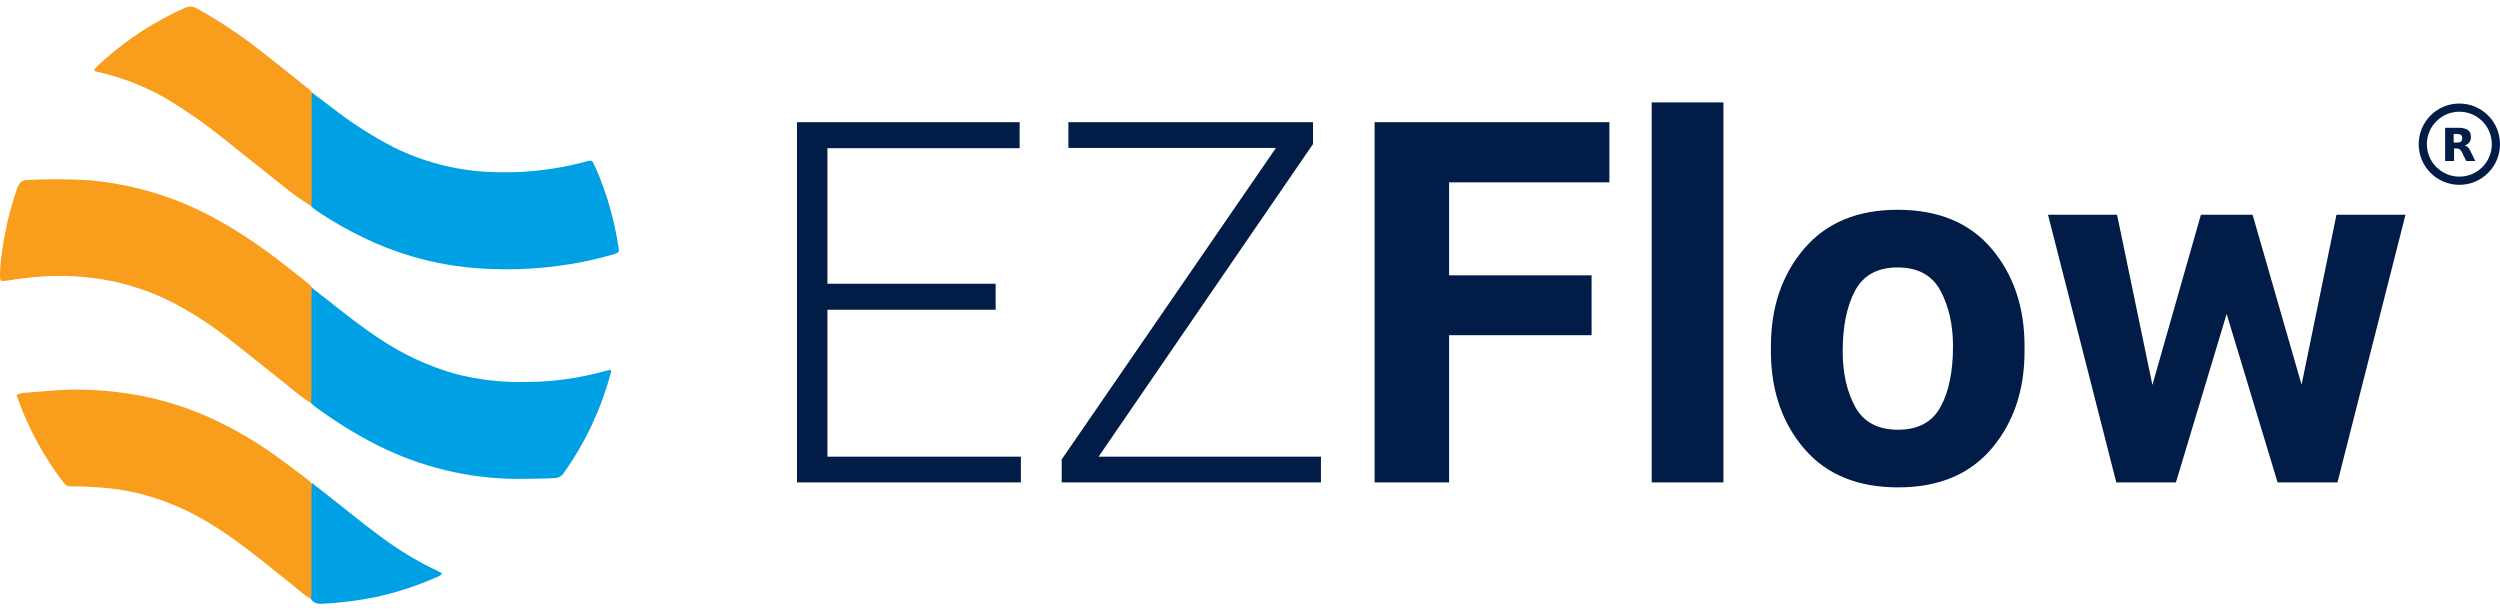
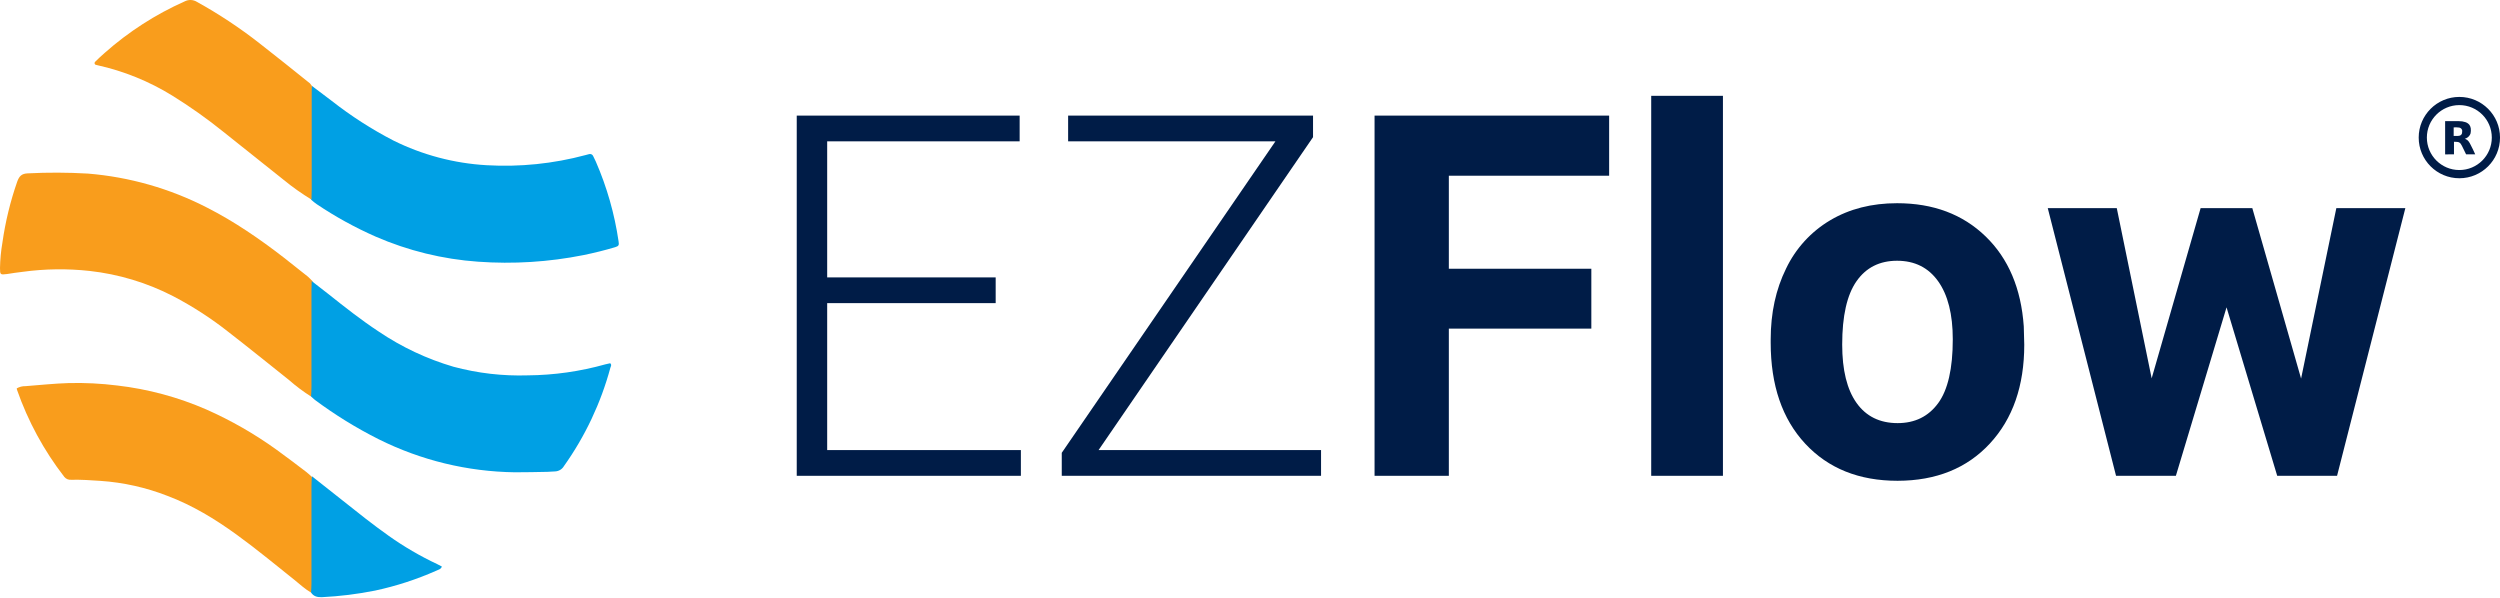
- <svg xmlns="http://www.w3.org/2000/svg" width="1134.906" height="277" viewBox="0 0 1134.906 277">
-   <g id="Group_2426" data-name="Group 2426" transform="translate(-7024 -5369)">
-     <g id="Group_2424" data-name="Group 2424" transform="translate(0 5)">
-       <text id="EZ" transform="translate(7365.03 5583)" fill="#001c47" font-size="230" font-family="Roboto-Light, Roboto" font-weight="300">
-         <tspan x="0" y="0">EZ</tspan>
-       </text>
-       <text id="Flow" transform="translate(7633.43 5583)" fill="#001c47" font-size="230" font-family="Roboto-Bold, Roboto" font-weight="700">
-         <tspan x="0" y="0">Flow</tspan>
-       </text>
+ <svg xmlns="http://www.w3.org/2000/svg" id="Layer_1" data-name="Layer 1" viewBox="0 0 1134.91 271.11">
+   <defs>
+     <style>.cls-1{isolation:isolate;}.cls-2{fill:#001c47;}.cls-3{fill:#f99d1c;}.cls-4{fill:#00a0e4;}</style>
+   </defs>
+   <g id="Group_2426" data-name="Group 2426">
+     <g id="Group_2424" data-name="Group 2424">
+       <g id="EZ" class="cls-1">
+         <g class="cls-1">
+           <path class="cls-2" d="M452,140.61H375.51v66.71h87.93V219H361.69V55.48H462.88V67.16H375.51v61.77H452Z" transform="translate(0 -3)" />
+           <path class="cls-2" d="M498.71,207.32h101V219H482V208.56l97-141.4H484.89V55.48H596.07v9.79Z" transform="translate(0 -3)" />
+         </g>
+       </g>
+       <g id="Flow" class="cls-1">
+         <g class="cls-1">
+           <path class="cls-2" d="M722.41,152.18H657.72V219H624V55.48H730.49V82.77H657.72V125h64.69Z" transform="translate(0 -3)" />
+           <path class="cls-2" d="M782.15,219H749.59V46.5h32.56Z" transform="translate(0 -3)" />
+           <path class="cls-2" d="M803.83,157.12q0-18.08,7-32.23A51,51,0,0,1,830.84,103q13.08-7.76,30.38-7.75,24.59,0,40.15,15.05t17.35,40.88l.22,8.31q0,28-15.61,44.86t-41.89,16.91q-26.28,0-41.94-16.85t-15.67-45.82Zm32.46,2.3q0,17.33,6.51,26.49t18.64,9.17q11.79,0,18.42-9.06t6.63-29q0-17-6.63-26.32t-18.64-9.33q-11.91,0-18.42,9.28T836.29,159.42Z" transform="translate(0 -3)" />
+           <path class="cls-2" d="M1044.61,174.86l16-77.37h31.33l-31,121.51h-27.17l-23-76.48-23,76.48H960.61l-31-121.51h31.33l15.84,77.26L999,97.49h23.47Z" transform="translate(0 -3)" />
+         </g>
+       </g>
    </g>
    <g id="Group_2425" data-name="Group 2425">
-       <path id="Path_850" data-name="Path 850" d="M1118.753,38.29A18.453,18.453,0,1,1,1100.3,56.743,18.453,18.453,0,0,1,1118.753,38.29Zm-14.74,18.453A14.74,14.74,0,1,0,1118.753,42a14.74,14.74,0,0,0-14.74,14.74Z" transform="translate(7021.7 5377.71)" fill="#001c47" />
-       <path id="Path_851" data-name="Path 851" d="M1109.5,60.863V45.79h6.258a8.339,8.339,0,0,1,2.909.441,3.834,3.834,0,0,1,1.851,1.234,3.526,3.526,0,0,1,.617,1.587,6.682,6.682,0,0,1-.088,2.292,3.587,3.587,0,0,1-2.027,2.2c-.176.088-.441.176-.617.264.088,0,.176.088.265.088a3.272,3.272,0,0,1,1.5,1.146,8.381,8.381,0,0,1,.881,1.5c.705,1.41,1.41,2.733,2.027,4.143a.273.273,0,0,0,.088.176H1119.2c-.088,0-.176,0-.176-.088-.617-1.234-1.234-2.556-1.851-3.79a7.743,7.743,0,0,0-.529-.881,2.054,2.054,0,0,0-1.5-.881c-.529-.088-1.058,0-1.587-.088v5.729Zm3.878-12.252v3.878h1.939c.264,0,.529-.088.705-.088a1.525,1.525,0,0,0,1.146-1.146,4.286,4.286,0,0,0,.088-1.058,1.419,1.419,0,0,0-.265-.793,1.614,1.614,0,0,0-1.146-.705,11.362,11.362,0,0,0-2.468-.079Z" transform="translate(7024.5 5381.213)" fill="#001c47" />
+       <path id="Path_850" data-name="Path 850" class="cls-2" d="M1116.45,47A18.46,18.46,0,1,1,1098,65.45,18.46,18.46,0,0,1,1116.45,47Zm-14.74,18.45a14.74,14.74,0,1,0,14.74-14.74,14.75,14.75,0,0,0-14.74,14.74Z" transform="translate(0 -3)" />
+       <path id="Path_851" data-name="Path 851" class="cls-2" d="M1110,73.08V58h6.26a8.71,8.71,0,0,1,2.91.44,3.83,3.83,0,0,1,1.85,1.24,3.62,3.62,0,0,1,.62,1.58,6.84,6.84,0,0,1-.09,2.3,3.65,3.65,0,0,1-2,2.2c-.18.08-.44.17-.62.26.09,0,.18.09.27.09a3.32,3.32,0,0,1,1.5,1.14,9.06,9.06,0,0,1,.88,1.5c.7,1.41,1.41,2.74,2,4.15a.21.21,0,0,0,.08.17h-4c-.09,0-.18,0-.18-.08-.61-1.24-1.23-2.56-1.85-3.79a6.73,6.73,0,0,0-.53-.89,2,2,0,0,0-1.5-.88c-.53-.08-1.05,0-1.58-.08v5.72Zm3.88-12.26V64.7h1.94c.26,0,.53-.09.7-.09a1.52,1.52,0,0,0,1.15-1.14,4.75,4.75,0,0,0,.09-1.06,1.39,1.39,0,0,0-.27-.79,1.63,1.63,0,0,0-1.15-.71,11.89,11.89,0,0,0-2.46-.08Z" transform="translate(0 -3)" />
    </g>
-     <g id="Group_2423" data-name="Group 2423" transform="translate(0 -8.247)">
-       <path id="Path_852" data-name="Path 852" d="M141.2,180a79.689,79.689,0,0,1-9.9-7.4c-9.2-7.3-18.3-14.7-27.6-21.9a159.5,159.5,0,0,0-25.2-16.3A109,109,0,0,0,40.7,123a123.719,123.719,0,0,0-30.4.4c-2.4.3-4.8.6-7.1,1-3.1.4-3.2.3-3.2-2.7a75.881,75.881,0,0,1,1.1-11.6A146.2,146.2,0,0,1,7.8,82.5c.9-2.5,2-3.7,4.8-3.8a248.617,248.617,0,0,1,27.3.1,143.87,143.87,0,0,1,54,15.4c12.4,6.3,23.9,14.2,34.9,22.7,3.7,2.9,7.3,5.8,11,8.7.7.6,1.3,1.3,2,2a13,13,0,0,1,1.1,5.8v40.9C142.6,176.25,142.9,178.35,141.2,180Z" transform="translate(7024 5380.25)" fill="#f99d1c" />
-       <path id="Path_853" data-name="Path 853" d="M141.6,39c3,2.3,6,4.5,9,6.8a178,178,0,0,0,28,18A109.39,109.39,0,0,0,220.9,75a141.61,141.61,0,0,0,44.9-4.6c.5-.1,1-.3,1.5-.4a1.55,1.55,0,0,1,2,.9c.4.9.8,1.7,1.2,2.5a141.941,141.941,0,0,1,10.3,36.1c.3,1.8.1,2.2-1.5,2.7q-7.05,2.1-14.4,3.6a178.941,178.941,0,0,1-47.9,3,141.65,141.65,0,0,1-46.5-11.4,173.577,173.577,0,0,1-26.7-14.7,24.331,24.331,0,0,1-2.5-2,10.2,10.2,0,0,1-1.2-5.4V44.15C140.1,42.25,139.8,40.35,141.6,39Z" transform="translate(7024 5380.25)" fill="#00a0e4" />
-       <path id="Path_854" data-name="Path 854" d="M141.2,180c.1-1.5.2-2.9.2-4.4V132c0-1.5.1-2.9.1-4.4,2.5,2,5.1,3.9,7.6,5.9,7.4,5.9,14.9,11.8,22.8,17a121.7,121.7,0,0,0,34,16,116.43,116.43,0,0,0,33.7,3.9,134.8,134.8,0,0,0,35.2-5c.7-.2,1.5-.3,2.2-.5.8.7.3,1.4.1,2A140.08,140.08,0,0,1,256,211.6a4.87,4.87,0,0,1-3.9,2.4c-1.2,0-2.4.2-3.6.2-4.9.1-9.9.2-14.8.2a142.86,142.86,0,0,1-61.8-15,196.7,196.7,0,0,1-29-17.9C142.3,181.05,141.8,180.45,141.2,180Z" transform="translate(7024 5380.25)" fill="#00a0e4" />
-       <path id="Path_855" data-name="Path 855" d="M141.2,269c-2.8-1.6-5.1-3.8-7.6-5.8-8.7-6.9-17.2-14-26.2-20.5-9.8-7.1-20-13.3-31.4-17.6a102.381,102.381,0,0,0-30.4-6.8c-4.4-.3-8.8-.6-13.2-.5a3.62,3.62,0,0,1-3.2-1.3A139.709,139.709,0,0,1,7.7,176.9a1.76,1.76,0,0,0-.1-.6,7.67,7.67,0,0,1,4-1c6.5-.5,13-1.2,19.6-1.4a146.761,146.761,0,0,1,22,1.1,142.12,142.12,0,0,1,40.5,10.9,176.92,176.92,0,0,1,31.9,18.3c4.6,3.3,9,6.7,13.5,10.1.8.6,1.6,1.4,2.4,2.1a11,11,0,0,1,1.1,5v42.9C142.6,265.85,142.7,267.65,141.2,269Z" transform="translate(7024 5380.25)" fill="#f99d1c" />
-       <path id="Path_856" data-name="Path 856" d="M141.6,39c-.1,1.5-.1,2.9-.1,4.4V86.2c0,1.5-.1,2.9-.1,4.4a112.18,112.18,0,0,1-12.7-9c-9.2-7.3-18.4-14.7-27.6-22A230.484,230.484,0,0,0,78.2,43.4a109.64,109.64,0,0,0-34-13.8c-.3-.1-.5-.1-.8-.2a.82.82,0,0,1-.3-1.3c1.4-1.4,2.9-2.8,4.4-4.1A141.46,141.46,0,0,1,83.8.65a5.61,5.61,0,0,1,5.6.2,214.82,214.82,0,0,1,28.4,18.8c7.7,6,15.3,12.1,22.9,18.2C140.9,38.05,141.2,38.55,141.6,39Z" transform="translate(7024 5380.25)" fill="#f99d1c" />
-       <path id="Path_857" data-name="Path 857" d="M141.2,269c.1-1.5.2-2.9.2-4.4v-44c0-1.5.1-2.9.2-4.4,4.6,3.6,9.2,7.3,13.8,10.9,6.9,5.5,13.8,11,21,16.1a143.321,143.321,0,0,0,22.1,12.9,21.164,21.164,0,0,1,2.1,1.1c-.5,1.3-1.6,1.4-2.6,1.9a142.288,142.288,0,0,1-27.7,9,165,165,0,0,1-24.2,3C144,271.15,142.4,270.75,141.2,269Z" transform="translate(7024 5380.25)" fill="#00a0e4" />
+     <g id="Group_2423" data-name="Group 2423">
+       <path id="Path_852" data-name="Path 852" class="cls-3" d="M141.2,183a78.47,78.47,0,0,1-9.9-7.4c-9.2-7.3-18.3-14.7-27.6-21.9a160,160,0,0,0-25.2-16.3A109,109,0,0,0,40.7,126a124.2,124.2,0,0,0-30.4.4c-2.4.3-4.8.6-7.1,1-3.1.4-3.2.3-3.2-2.7a76.55,76.55,0,0,1,1.1-11.6A146.4,146.4,0,0,1,7.8,85.5c.9-2.5,2-3.7,4.8-3.8a251.13,251.13,0,0,1,27.3.1,143.9,143.9,0,0,1,54,15.4c12.4,6.3,23.9,14.2,34.9,22.7,3.7,2.9,7.3,5.8,11,8.7.7.6,1.3,1.3,2,2a13,13,0,0,1,1.1,5.8v40.9C142.6,179.25,142.9,181.35,141.2,183Z" transform="translate(0 -3)" />
+       <path id="Path_853" data-name="Path 853" class="cls-4" d="M141.6,42c3,2.3,6,4.5,9,6.8a177.69,177.69,0,0,0,28,18A109.17,109.17,0,0,0,220.9,78a141.33,141.33,0,0,0,44.9-4.6c.5-.1,1-.3,1.5-.4a1.55,1.55,0,0,1,2,.9h0c.4.9.8,1.7,1.2,2.5a141.94,141.94,0,0,1,10.3,36.1c.3,1.8.1,2.2-1.5,2.7q-7.05,2.1-14.4,3.6a178.61,178.61,0,0,1-47.9,3,141.59,141.59,0,0,1-46.5-11.4,172.48,172.48,0,0,1-26.7-14.7,24.07,24.07,0,0,1-2.5-2,10.13,10.13,0,0,1-1.2-5.4V47.15C140.1,45.25,139.8,43.35,141.6,42Z" transform="translate(0 -3)" />
+       <path id="Path_854" data-name="Path 854" class="cls-4" d="M141.2,183c.1-1.5.2-2.9.2-4.4V135c0-1.5.1-2.9.1-4.4,2.5,2,5.1,3.9,7.6,5.9,7.4,5.9,14.9,11.8,22.8,17a121.8,121.8,0,0,0,34,16,116.11,116.11,0,0,0,33.7,3.9,134.31,134.31,0,0,0,35.2-5c.7-.2,1.5-.3,2.2-.5.8.7.3,1.4.1,2A140,140,0,0,1,256,214.6a4.87,4.87,0,0,1-3.9,2.4c-1.2,0-2.4.2-3.6.2-4.9.1-9.9.2-14.8.2a142.79,142.79,0,0,1-61.8-15,195.47,195.47,0,0,1-29-17.9C142.3,184.05,141.8,183.45,141.2,183Z" transform="translate(0 -3)" />
+       <path id="Path_855" data-name="Path 855" class="cls-3" d="M141.2,272c-2.8-1.6-5.1-3.8-7.6-5.8-8.7-6.9-17.2-14-26.2-20.5-9.8-7.1-20-13.3-31.4-17.6a102.76,102.76,0,0,0-30.4-6.8c-4.4-.3-8.8-.6-13.2-.5a3.6,3.6,0,0,1-3.2-1.3A139.8,139.8,0,0,1,7.7,179.9a1.8,1.8,0,0,0-.1-.6,7.68,7.68,0,0,1,4-1c6.5-.5,13-1.2,19.6-1.4a148.43,148.43,0,0,1,22,1.1,142.39,142.39,0,0,1,40.5,10.9,177.35,177.35,0,0,1,31.9,18.3c4.6,3.3,9,6.7,13.5,10.1.8.6,1.6,1.4,2.4,2.1a11.09,11.09,0,0,1,1.1,5v42.9C142.6,268.85,142.7,270.65,141.2,272Z" transform="translate(0 -3)" />
+       <path id="Path_856" data-name="Path 856" class="cls-3" d="M141.6,42c-.1,1.5-.1,2.9-.1,4.4V89.2c0,1.5-.1,2.9-.1,4.4a111.65,111.65,0,0,1-12.7-9c-9.2-7.3-18.4-14.7-27.6-22A230.21,230.21,0,0,0,78.2,46.4a109.89,109.89,0,0,0-34-13.8c-.3-.1-.5-.1-.8-.2A.81.81,0,0,1,43,31.33a.79.79,0,0,1,.14-.23c1.4-1.4,2.9-2.8,4.4-4.1A141.54,141.54,0,0,1,83.8,3.65a5.63,5.63,0,0,1,5.6.2,214.82,214.82,0,0,1,28.4,18.8c7.7,6,15.3,12.1,22.9,18.2C140.9,41.05,141.2,41.55,141.6,42Z" transform="translate(0 -3)" />
+       <path id="Path_857" data-name="Path 857" class="cls-4" d="M141.2,272c.1-1.5.2-2.9.2-4.4v-44c0-1.5.1-2.9.2-4.4,4.6,3.6,9.2,7.3,13.8,10.9,6.9,5.5,13.8,11,21,16.1a143.12,143.12,0,0,0,22.1,12.9,23.27,23.27,0,0,1,2.1,1.1c-.5,1.3-1.6,1.4-2.6,1.9a141.86,141.86,0,0,1-27.7,9,164.13,164.13,0,0,1-24.2,3C144,274.15,142.4,273.75,141.2,272Z" transform="translate(0 -3)" />
    </g>
  </g>
</svg>
